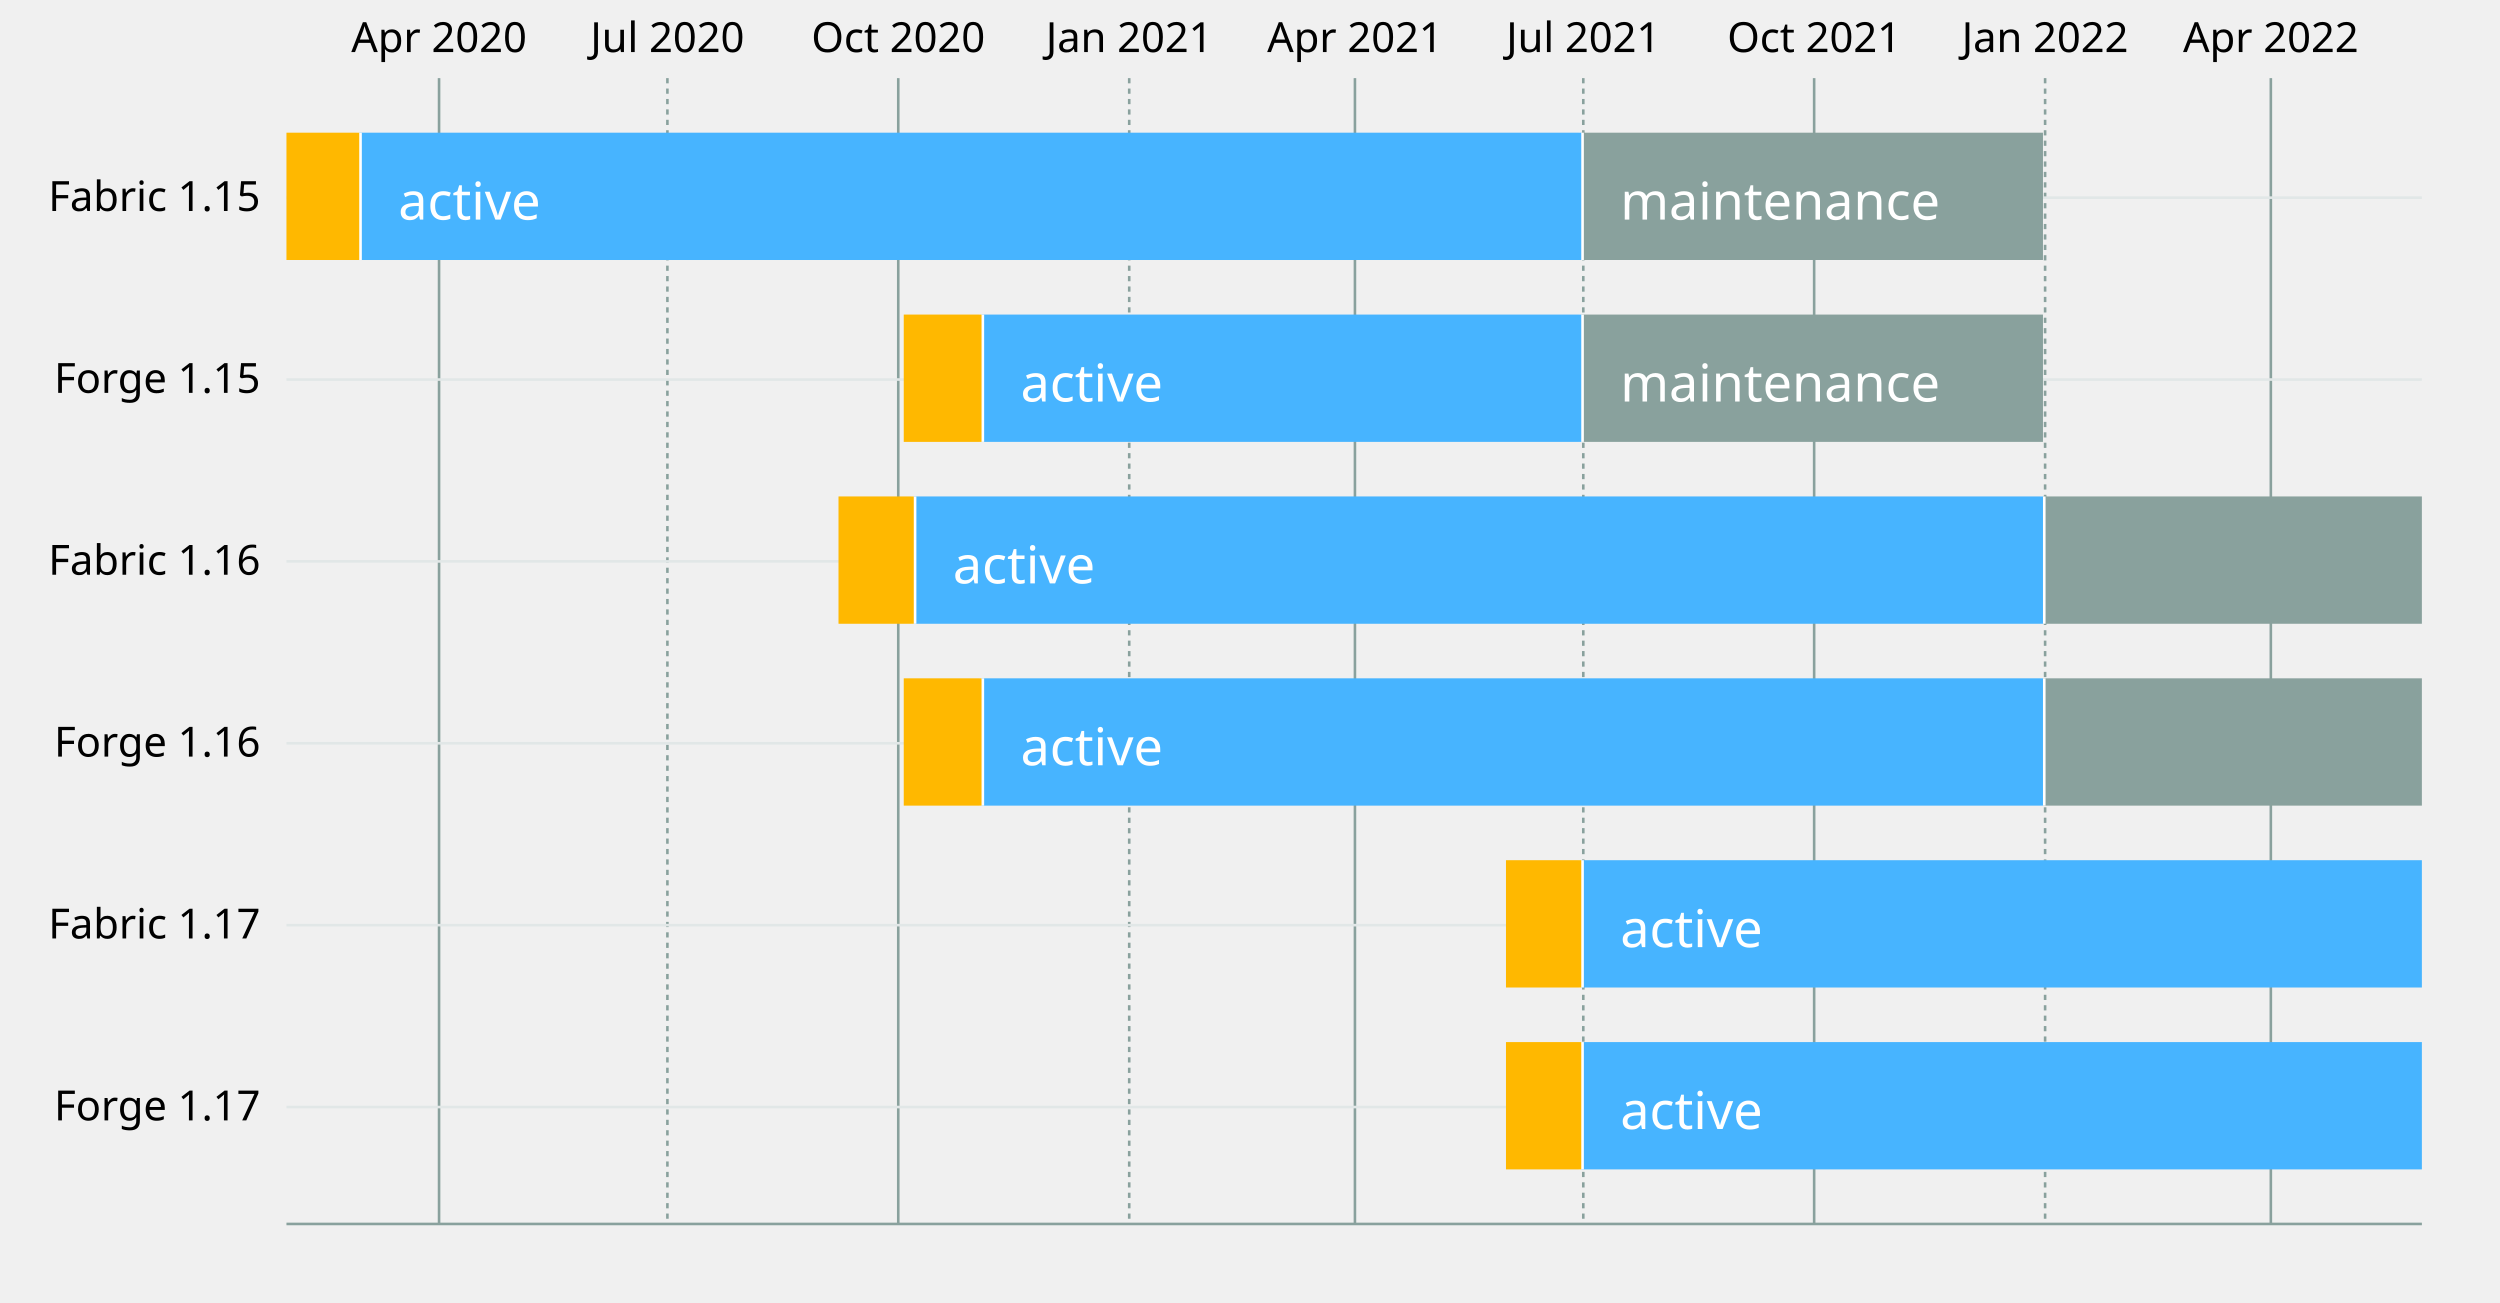
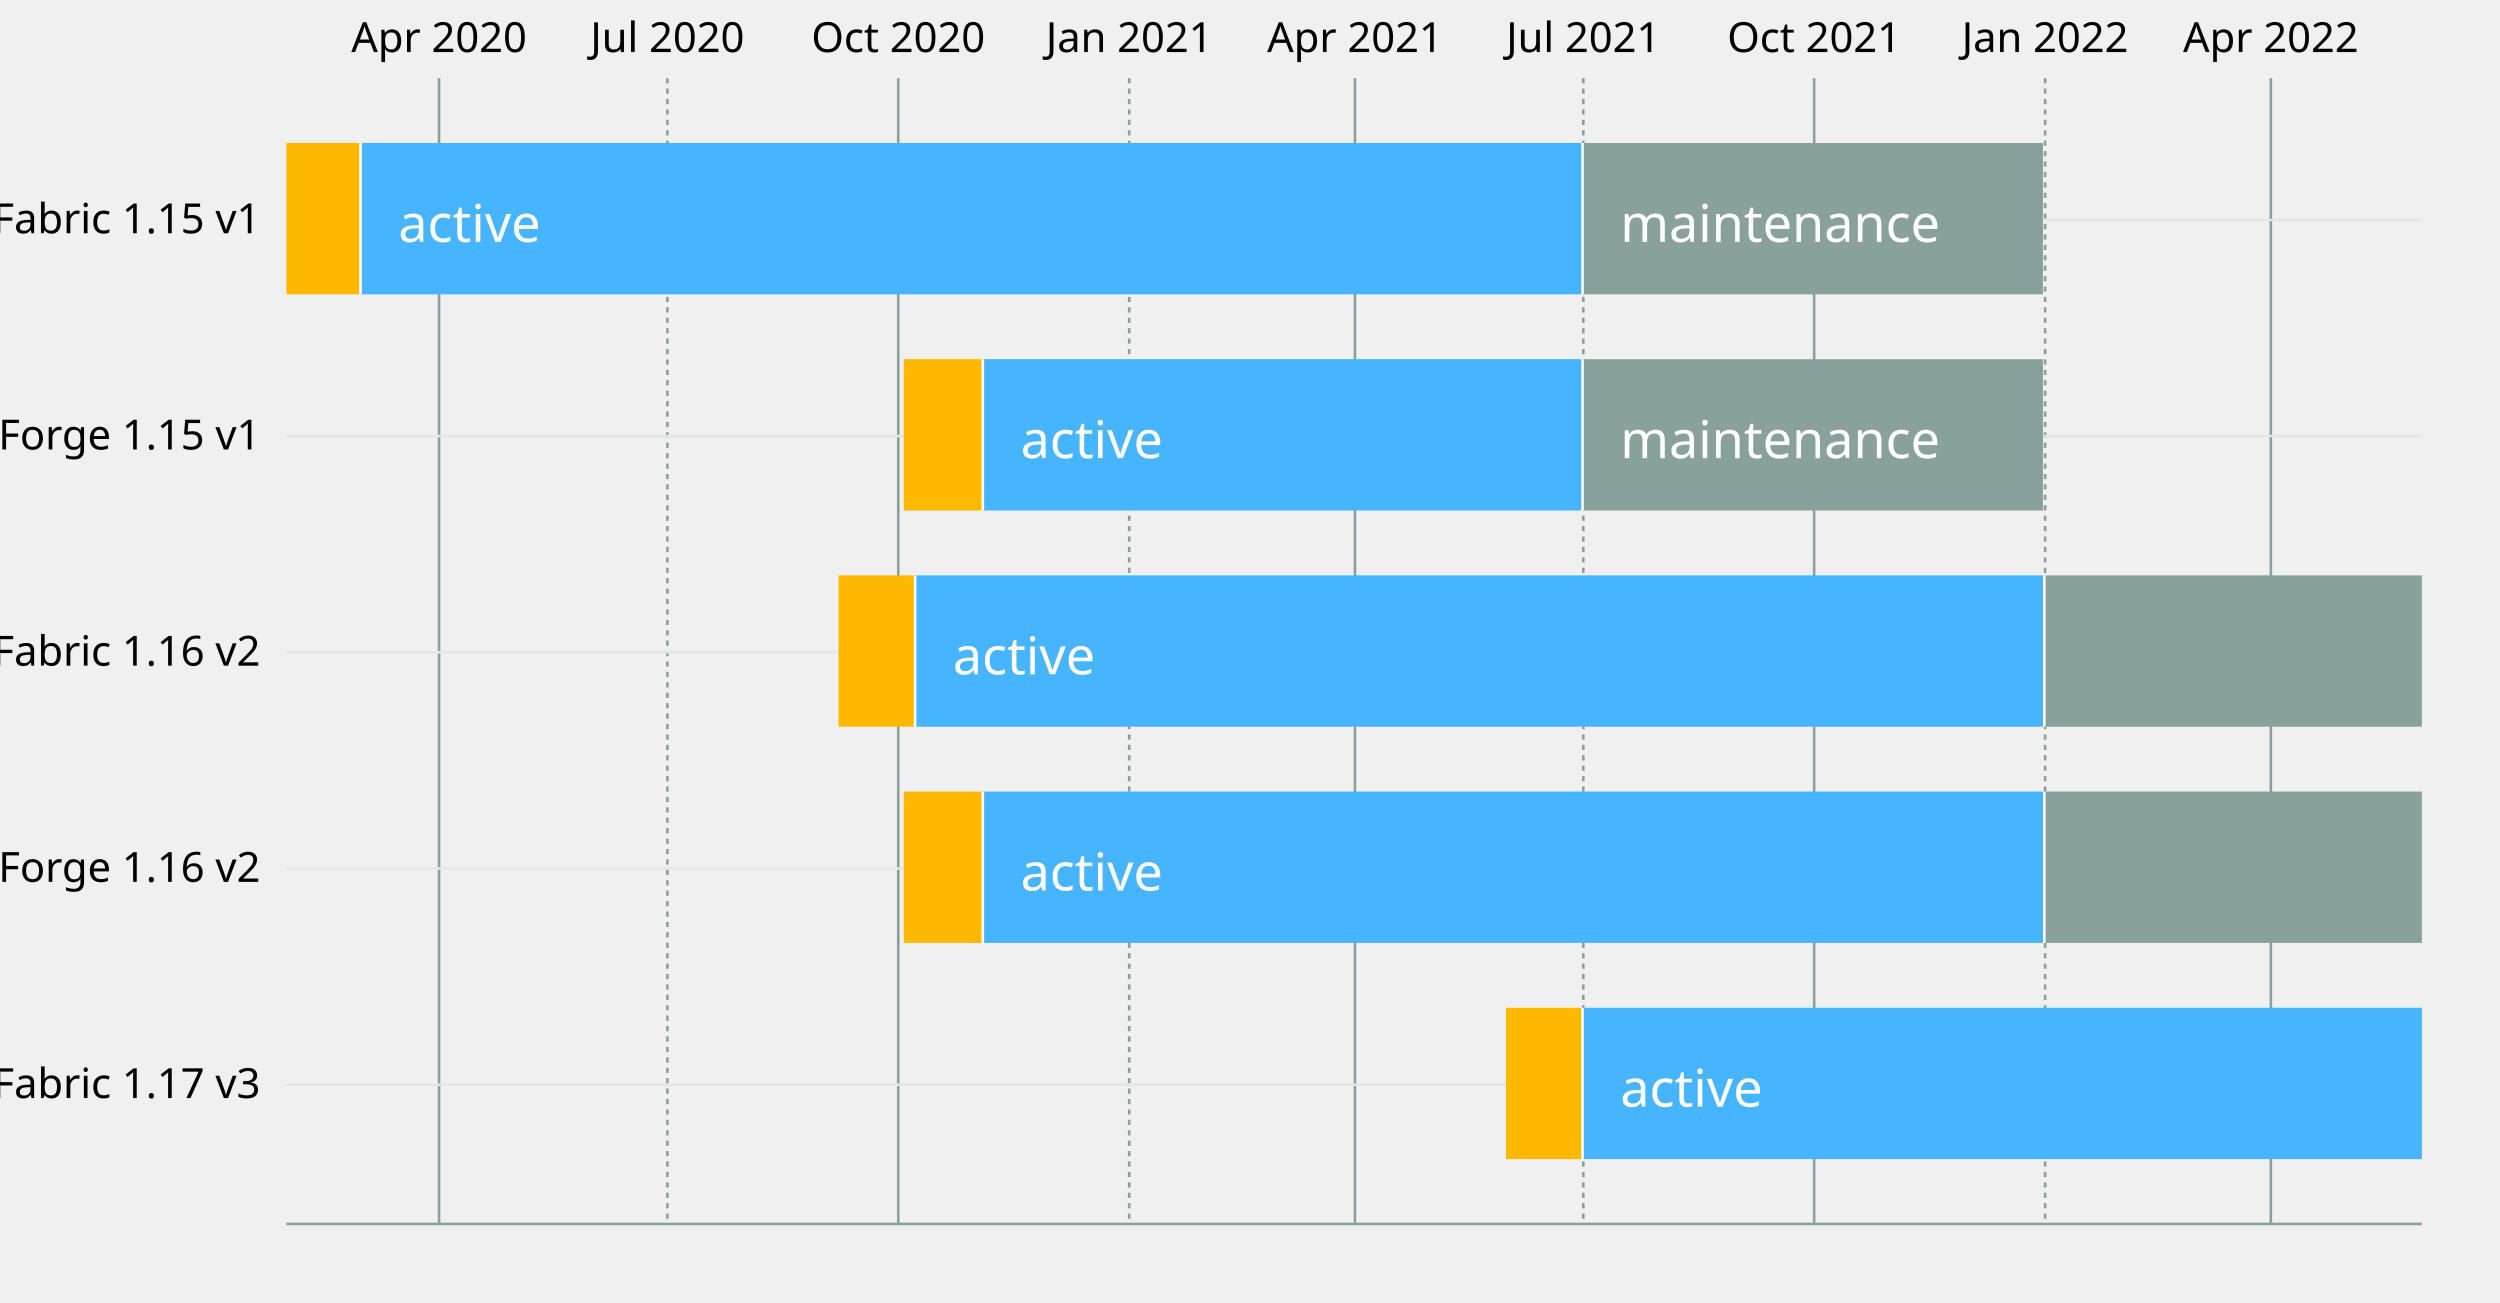
<svg xmlns="http://www.w3.org/2000/svg" width="960" height="500">
  <defs>
    <style type="text/css"> 
:root {
  background: #fff;
}
.current {
  fill: #2aa748;
}
.active {
  fill: #47b4ff;
}
.maintenance {
  fill: #89a19d;
}
.unstable {
  fill: #ffb800;
}
.bar-join {
  fill: #ffffff;
}
.bar-join.unstable, .bar-join.current {
  display: none;
}
.tick text {
  font: 16px sans-serif;
  fill: #000;
}
.axis--y .tick text {
  text-anchor: end;
}
.label {
  fill: #fff;
  font: 20px sans-serif;
  font-weight: 100;
  text-anchor: start;
  dominant-baseline: middle;
  text-transform: uppercase;
} </style>
  </defs>
  <g id="bar-container" transform="translate(110, 30)">
    <g class="axis axis--x" fill="none" font-size="10" font-family="sans-serif" text-anchor="middle">
      <g class="tick" opacity="1" transform="translate(58.09538,0)">
        <line stroke="#89a19d" y2="440" x1="0.5" x2="0.5" />
        <text fill="#000" y="0" x="0.5" dy="-10">Apr 2020</text>
      </g>
      <g class="tick" opacity="1" transform="translate(145.7805,0)">
        <line stroke="#89a19d" y2="440" x1="0.5" x2="0.5" stroke-dasharray="2,2" />
        <text fill="#000" y="0" x="0.5" dy="-10">Jul 2020</text>
      </g>
      <g class="tick" opacity="1" transform="translate(234.4291,0)">
        <line stroke="#89a19d" y2="440" x1="0.5" x2="0.5" />
        <text fill="#000" y="0" x="0.5" dy="-10">Oct 2020</text>
      </g>
      <g class="tick" opacity="1" transform="translate(323.1179,0)">
        <line stroke="#89a19d" y2="440" x1="0.5" x2="0.5" stroke-dasharray="2,2" />
        <text fill="#000" y="0" x="0.5" dy="-10">Jan 2021</text>
      </g>
      <g class="tick" opacity="1" transform="translate(409.7993,0)">
        <line stroke="#89a19d" y2="440" x1="0.5" x2="0.5" />
        <text fill="#000" y="0" x="0.5" dy="-10">Apr 2021</text>
      </g>
      <g class="tick" opacity="1" transform="translate(497.4843,0)">
        <line stroke="#89a19d" y2="440" x1="0.5" x2="0.5" stroke-dasharray="2,2" />
        <text fill="#000" y="0" x="0.5" dy="-10">Jul 2021</text>
      </g>
      <g class="tick" opacity="1" transform="translate(586.133,0)">
        <line stroke="#89a19d" y2="440" x1="0.5" x2="0.5" />
        <text fill="#000" y="0" x="0.5" dy="-10">Oct 2021</text>
      </g>
      <g class="tick" opacity="1" transform="translate(674.8218,0)">
        <line stroke="#89a19d" y2="440" x1="0.5" x2="0.5" stroke-dasharray="2,2" />
        <text fill="#000" y="0" x="0.5" dy="-10">Jan 2022</text>
      </g>
      <g class="tick" opacity="1" transform="translate(761.5031,0)">
        <line stroke="#89a19d" y2="440" x1="0.5" x2="0.5" />
        <text fill="#000" y="0" x="0.5" dy="-10">Apr 2022</text>
      </g>
    </g>
    <g class="axis axis--y" fill="none" font-size="10" font-family="sans-serif" text-anchor="start">
-       <g class="tick" opacity="1" transform="translate(0,45.39683)">
+       <g class="tick" opacity="1" transform="translate(0,53.96226)">
        <line stroke="#e1e7e7" x2="820" y1="0.5" y2="0.5" />
-         <text fill="#000" x="0" y="0.5" dy="0.32em" dx="-10">  Fabric 1.15</text>
+         <text fill="#000" x="0" y="0.5" dy="0.32em" dx="-10">  Fabric 1.15 v1</text>
      </g>
-       <g class="tick" opacity="1" transform="translate(0,115.2381)">
+       <g class="tick" opacity="1" transform="translate(0,136.9811)">
        <line stroke="#e1e7e7" x2="820" y1="0.5" y2="0.5" />
-         <text fill="#000" x="0" y="0.5" dy="0.32em" dx="-10">  Forge 1.15</text>
+         <text fill="#000" x="0" y="0.5" dy="0.32em" dx="-10">  Forge 1.15 v1</text>
      </g>
-       <g class="tick" opacity="1" transform="translate(0,185.0794)">
+       <g class="tick" opacity="1" transform="translate(0,220)">
        <line stroke="#e1e7e7" x2="820" y1="0.5" y2="0.5" />
-         <text fill="#000" x="0" y="0.5" dy="0.32em" dx="-10">  Fabric 1.16</text>
+         <text fill="#000" x="0" y="0.5" dy="0.32em" dx="-10">  Fabric 1.16 v2</text>
      </g>
-       <g class="tick" opacity="1" transform="translate(0,254.9206)">
+       <g class="tick" opacity="1" transform="translate(0,303.0189)">
        <line stroke="#e1e7e7" x2="820" y1="0.5" y2="0.5" />
-         <text fill="#000" x="0" y="0.5" dy="0.32em" dx="-10">  Forge 1.16</text>
+         <text fill="#000" x="0" y="0.5" dy="0.32em" dx="-10">  Forge 1.16 v2</text>
      </g>
-       <g class="tick" opacity="1" transform="translate(0,324.7619)">
+       <g class="tick" opacity="1" transform="translate(0,386.0377)">
        <line stroke="#e1e7e7" x2="820" y1="0.5" y2="0.5" />
-         <text fill="#000" x="0" y="0.5" dy="0.32em" dx="-10">  Fabric 1.17</text>
-       </g>
-       <g class="tick" opacity="1" transform="translate(0,394.6032)">
-         <line stroke="#e1e7e7" x2="820" y1="0.5" y2="0.5" />
-         <text fill="#000" x="0" y="0.5" dy="0.32em" dx="-10">  Forge 1.17</text>
+         <text fill="#000" x="0" y="0.5" dy="0.32em" dx="-10">  Fabric 1.17 v3</text>
      </g>
      <line y1="440" y2="440" x2="820" stroke="#89a19d" />
    </g>
    <g>
-       <rect class="bar maintenance" x="497.203" y="20.952" width="177.297" height="48.889" />
-       <rect class="bar-join maintenance" x="496.203" y="20.952" width="2" height="48.889" style="opacity: 1;" />
-       <text class="label" x="512.203" y="47.397" style="opacity: 1;">maintenance</text>
+       <rect class="bar maintenance" x="497.203" y="24.906" width="177.297" height="58.113" />
+       <rect class="bar-join maintenance" x="496.203" y="24.906" width="2" height="58.113" style="opacity: 1;" />
+       <text class="label" x="512.203" y="55.962" style="opacity: 1;">maintenance</text>
    </g>
    <g>
-       <rect class="bar active" x="27.944" y="20.952" width="469.26" height="48.889" />
-       <rect class="bar-join active" x="26.944" y="20.952" width="2" height="48.889" style="opacity: 1;" />
-       <text class="label" x="42.944" y="47.397" style="opacity: 1;">active</text>
+       <rect class="bar active" x="27.944" y="24.906" width="469.26" height="58.113" />
+       <rect class="bar-join active" x="26.944" y="24.906" width="2" height="58.113" style="opacity: 1;" />
+       <text class="label" x="42.944" y="55.962" style="opacity: 1;">active</text>
    </g>
    <g>
-       <rect class="bar unstable" x="0" y="20.952" width="27.944" height="48.889" />
-       <rect class="bar-join unstable" x="-1" y="20.952" width="2" height="48.889" style="opacity: 0;" />
-       <text class="label" x="15" y="47.397" style="opacity: 0;">unstable</text>
+       <rect class="bar unstable" x="0" y="24.906" width="27.944" height="58.113" />
+       <rect class="bar-join unstable" x="-1" y="24.906" width="2" height="58.113" style="opacity: 0;" />
+       <text class="label" x="15" y="55.962" style="opacity: 0;">unstable</text>
    </g>
    <g>
-       <rect class="bar maintenance" x="497.203" y="90.794" width="177.297" height="48.889" />
-       <rect class="bar-join maintenance" x="496.203" y="90.794" width="2" height="48.889" style="opacity: 1;" />
-       <text class="label" x="512.203" y="117.238" style="opacity: 1;">maintenance</text>
+       <rect class="bar maintenance" x="497.203" y="107.925" width="177.297" height="58.113" />
+       <rect class="bar-join maintenance" x="496.203" y="107.925" width="2" height="58.113" style="opacity: 1;" />
+       <text class="label" x="512.203" y="138.981" style="opacity: 1;">maintenance</text>
    </g>
    <g>
-       <rect class="bar active" x="266.91" y="90.794" width="230.294" height="48.889" />
-       <rect class="bar-join active" x="265.91" y="90.794" width="2" height="48.889" style="opacity: 1;" />
-       <text class="label" x="281.91" y="117.238" style="opacity: 1;">active</text>
+       <rect class="bar active" x="266.91" y="107.925" width="230.294" height="58.113" />
+       <rect class="bar-join active" x="265.91" y="107.925" width="2" height="58.113" style="opacity: 1;" />
+       <text class="label" x="281.91" y="138.981" style="opacity: 1;">active</text>
    </g>
    <g>
-       <rect class="bar unstable" x="237.039" y="90.794" width="29.871" height="48.889" />
-       <rect class="bar-join unstable" x="236.039" y="90.794" width="2" height="48.889" style="opacity: 0;" />
-       <text class="label" x="252.039" y="117.238" style="opacity: 0;">unstable</text>
+       <rect class="bar unstable" x="237.039" y="107.925" width="29.871" height="58.113" />
+       <rect class="bar-join unstable" x="236.039" y="107.925" width="2" height="58.113" style="opacity: 0;" />
+       <text class="label" x="252.039" y="138.981" style="opacity: 0;">unstable</text>
    </g>
    <g>
-       <rect class="bar maintenance" x="674.501" y="160.635" width="145.499" height="48.889" />
-       <rect class="bar-join maintenance" x="673.501" y="160.635" width="2" height="48.889" style="opacity: 1;" />
-       <text class="label" x="689.501" y="187.079" style="opacity: 0;">maintenance</text>
+       <rect class="bar maintenance" x="674.501" y="190.943" width="145.499" height="58.113" />
+       <rect class="bar-join maintenance" x="673.501" y="190.943" width="2" height="58.113" style="opacity: 1;" />
+       <text class="label" x="689.501" y="222" style="opacity: 0;">maintenance</text>
    </g>
    <g>
-       <rect class="bar active" x="240.893" y="160.635" width="433.608" height="48.889" />
-       <rect class="bar-join active" x="239.893" y="160.635" width="2" height="48.889" style="opacity: 1;" />
-       <text class="label" x="255.893" y="187.079" style="opacity: 1;">active</text>
+       <rect class="bar active" x="240.893" y="190.943" width="433.608" height="58.113" />
+       <rect class="bar-join active" x="239.893" y="190.943" width="2" height="58.113" style="opacity: 1;" />
+       <text class="label" x="255.893" y="222" style="opacity: 1;">active</text>
    </g>
    <g>
-       <rect class="bar unstable" x="211.986" y="160.635" width="28.907" height="48.889" />
-       <rect class="bar-join unstable" x="210.986" y="160.635" width="2" height="48.889" style="opacity: 0;" />
-       <text class="label" x="226.986" y="187.079" style="opacity: 0;">unstable</text>
+       <rect class="bar unstable" x="211.986" y="190.943" width="28.907" height="58.113" />
+       <rect class="bar-join unstable" x="210.986" y="190.943" width="2" height="58.113" style="opacity: 0;" />
+       <text class="label" x="226.986" y="222" style="opacity: 0;">unstable</text>
    </g>
    <g>
-       <rect class="bar maintenance" x="674.501" y="230.476" width="145.499" height="48.889" />
-       <rect class="bar-join maintenance" x="673.501" y="230.476" width="2" height="48.889" style="opacity: 1;" />
-       <text class="label" x="689.501" y="256.921" style="opacity: 0;">maintenance</text>
+       <rect class="bar maintenance" x="674.501" y="273.962" width="145.499" height="58.113" />
+       <rect class="bar-join maintenance" x="673.501" y="273.962" width="2" height="58.113" style="opacity: 1;" />
+       <text class="label" x="689.501" y="305.019" style="opacity: 0;">maintenance</text>
    </g>
    <g>
-       <rect class="bar active" x="266.91" y="230.476" width="407.591" height="48.889" />
-       <rect class="bar-join active" x="265.91" y="230.476" width="2" height="48.889" style="opacity: 1;" />
-       <text class="label" x="281.91" y="256.921" style="opacity: 1;">active</text>
+       <rect class="bar active" x="266.91" y="273.962" width="407.591" height="58.113" />
+       <rect class="bar-join active" x="265.91" y="273.962" width="2" height="58.113" style="opacity: 1;" />
+       <text class="label" x="281.91" y="305.019" style="opacity: 1;">active</text>
    </g>
    <g>
-       <rect class="bar unstable" x="237.039" y="230.476" width="29.871" height="48.889" />
-       <rect class="bar-join unstable" x="236.039" y="230.476" width="2" height="48.889" style="opacity: 0;" />
-       <text class="label" x="252.039" y="256.921" style="opacity: 0;">unstable</text>
+       <rect class="bar unstable" x="237.039" y="273.962" width="29.871" height="58.113" />
+       <rect class="bar-join unstable" x="236.039" y="273.962" width="2" height="58.113" style="opacity: 0;" />
+       <text class="label" x="252.039" y="305.019" style="opacity: 0;">unstable</text>
    </g>
    <g>
-       <rect class="bar active" x="497.203" y="300.317" width="322.797" height="48.889" />
-       <rect class="bar-join active" x="496.203" y="300.317" width="2" height="48.889" style="opacity: 1;" />
-       <text class="label" x="512.203" y="326.762" style="opacity: 1;">active</text>
+       <rect class="bar active" x="497.203" y="356.981" width="322.797" height="58.113" />
+       <rect class="bar-join active" x="496.203" y="356.981" width="2" height="58.113" style="opacity: 1;" />
+       <text class="label" x="512.203" y="388.038" style="opacity: 1;">active</text>
    </g>
    <g>
-       <rect class="bar unstable" x="468.296" y="300.317" width="28.907" height="48.889" />
-       <rect class="bar-join unstable" x="467.296" y="300.317" width="2" height="48.889" style="opacity: 0;" />
-       <text class="label" x="483.296" y="326.762" style="opacity: 0;">unstable</text>
-     </g>
-     <g>
-       <rect class="bar active" x="497.203" y="370.159" width="322.797" height="48.889" />
-       <rect class="bar-join active" x="496.203" y="370.159" width="2" height="48.889" style="opacity: 1;" />
-       <text class="label" x="512.203" y="396.603" style="opacity: 1;">active</text>
-     </g>
-     <g>
-       <rect class="bar unstable" x="468.296" y="370.159" width="28.907" height="48.889" />
-       <rect class="bar-join unstable" x="467.296" y="370.159" width="2" height="48.889" style="opacity: 0;" />
-       <text class="label" x="483.296" y="396.603" style="opacity: 0;">unstable</text>
+       <rect class="bar unstable" x="468.296" y="356.981" width="28.907" height="58.113" />
+       <rect class="bar-join unstable" x="467.296" y="356.981" width="2" height="58.113" style="opacity: 0;" />
+       <text class="label" x="483.296" y="388.038" style="opacity: 0;">unstable</text>
    </g>
  </g>
</svg>
